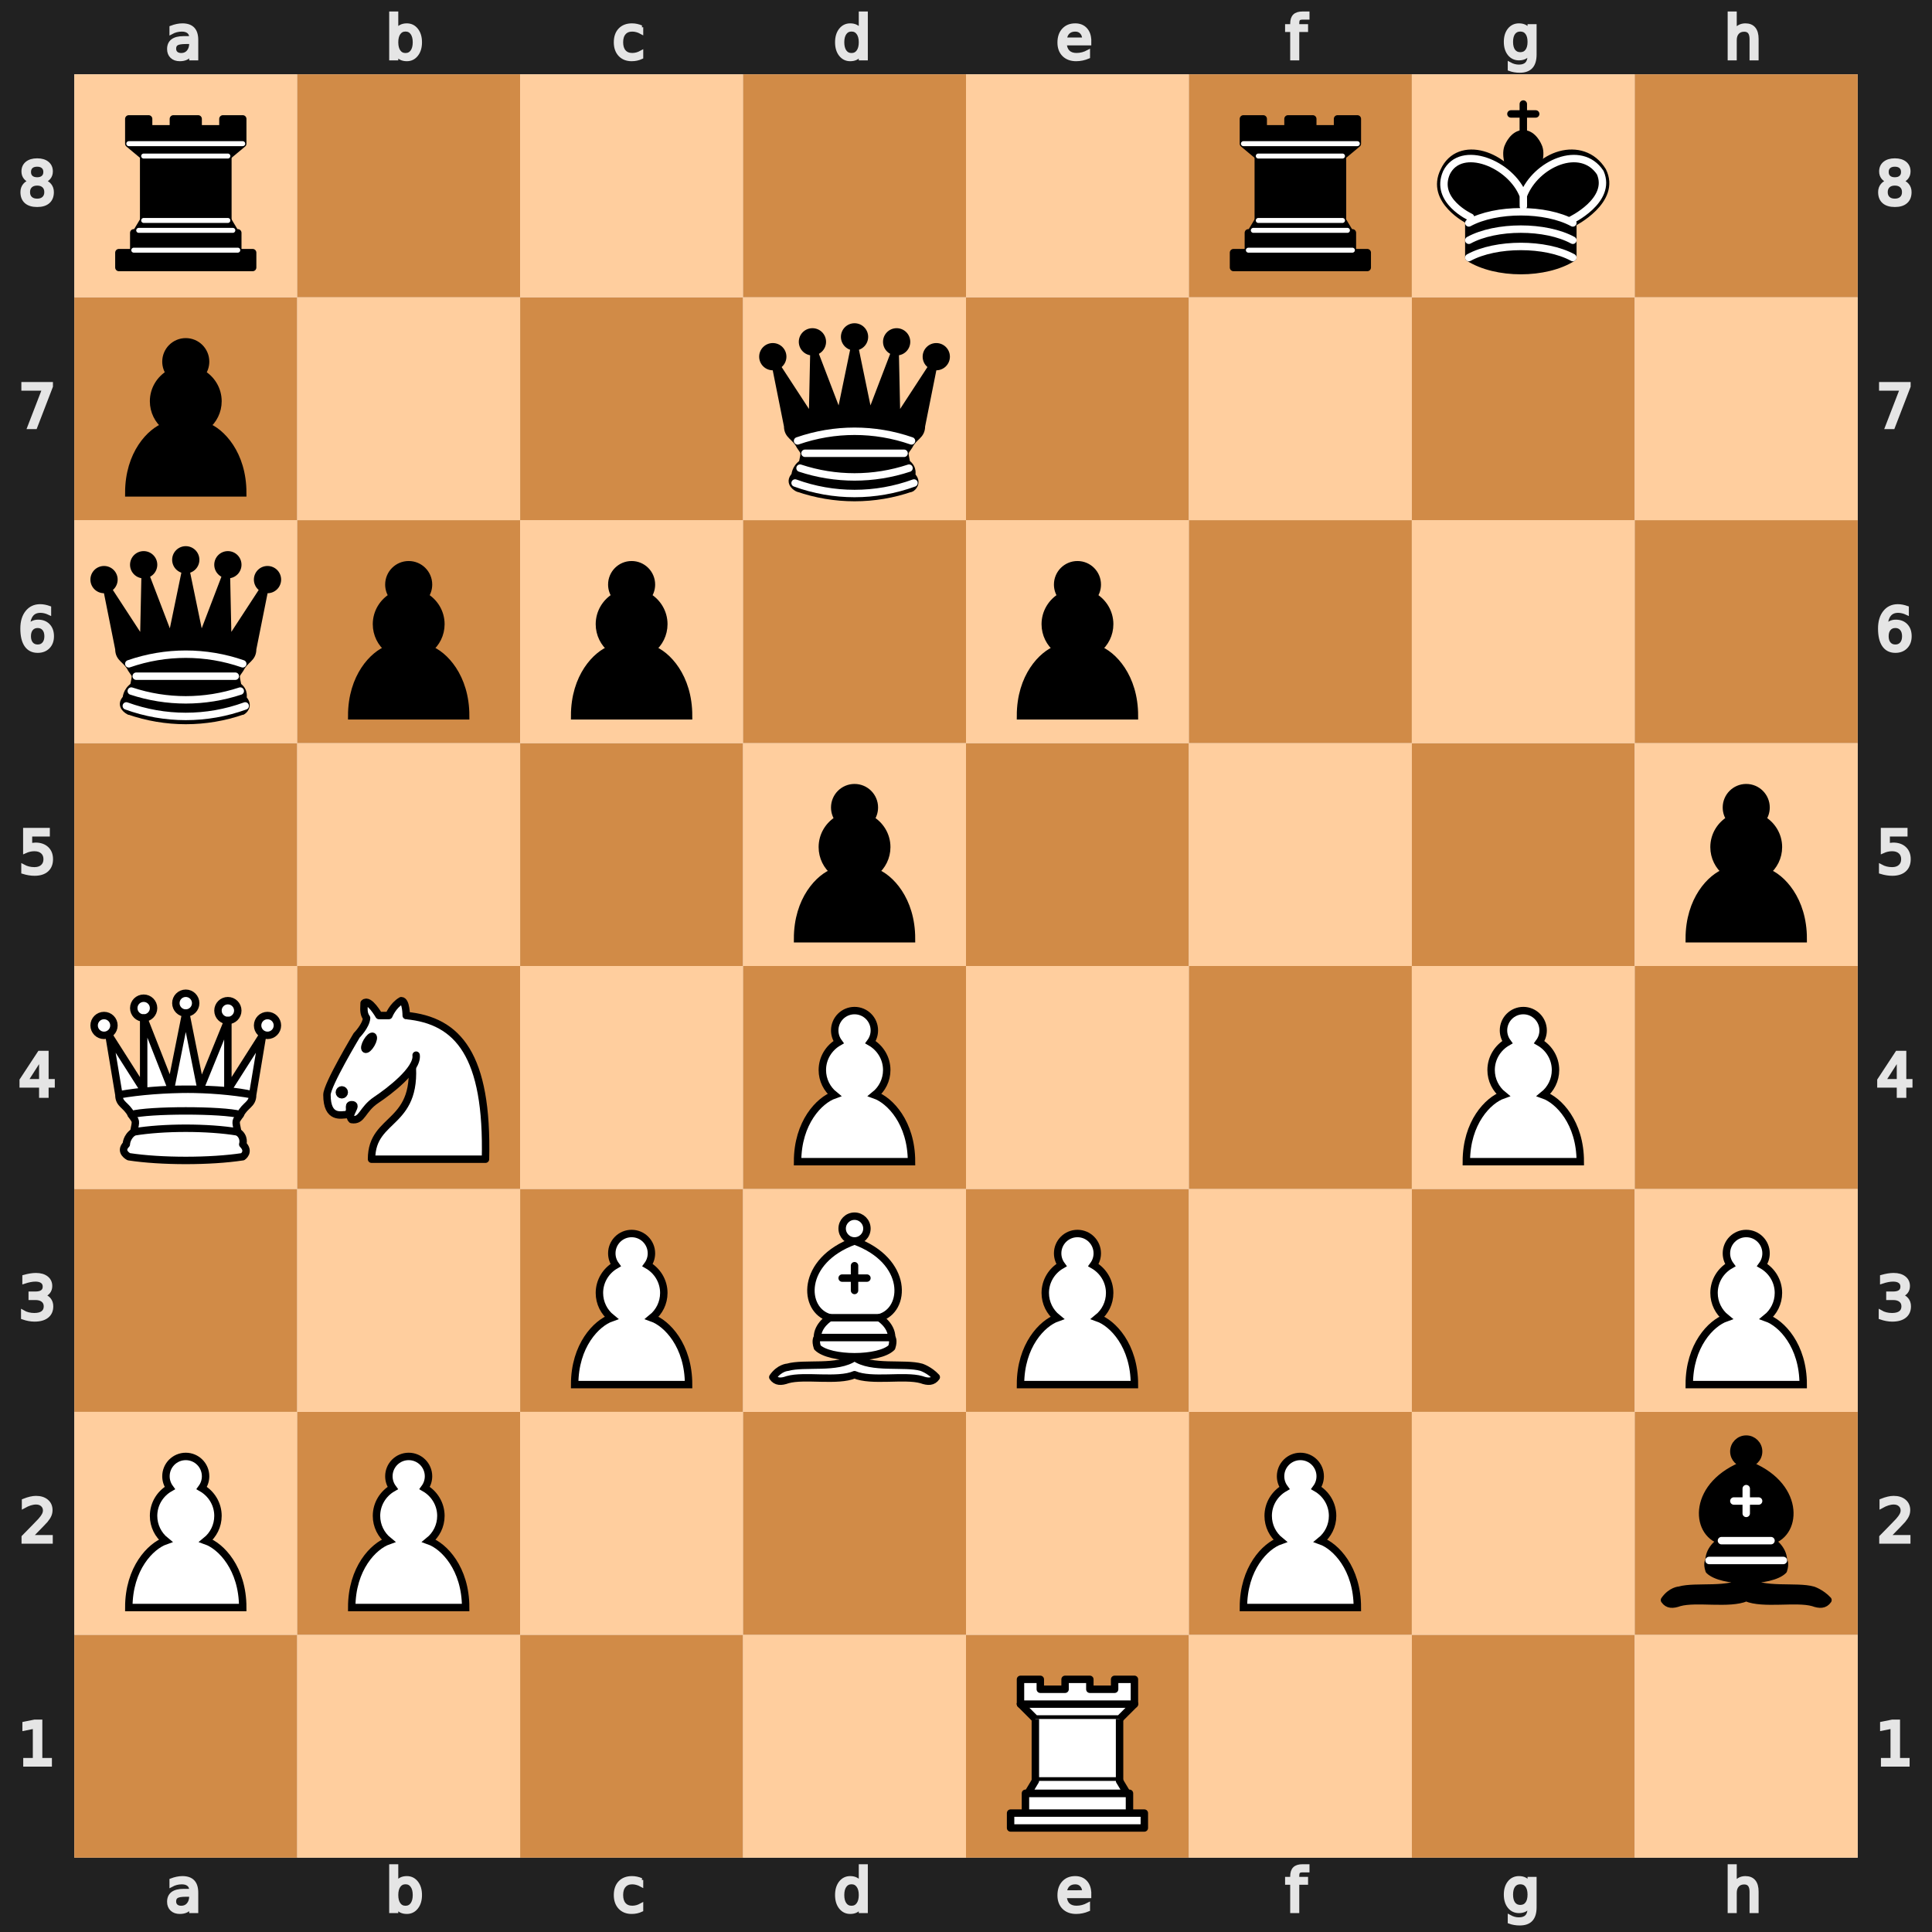
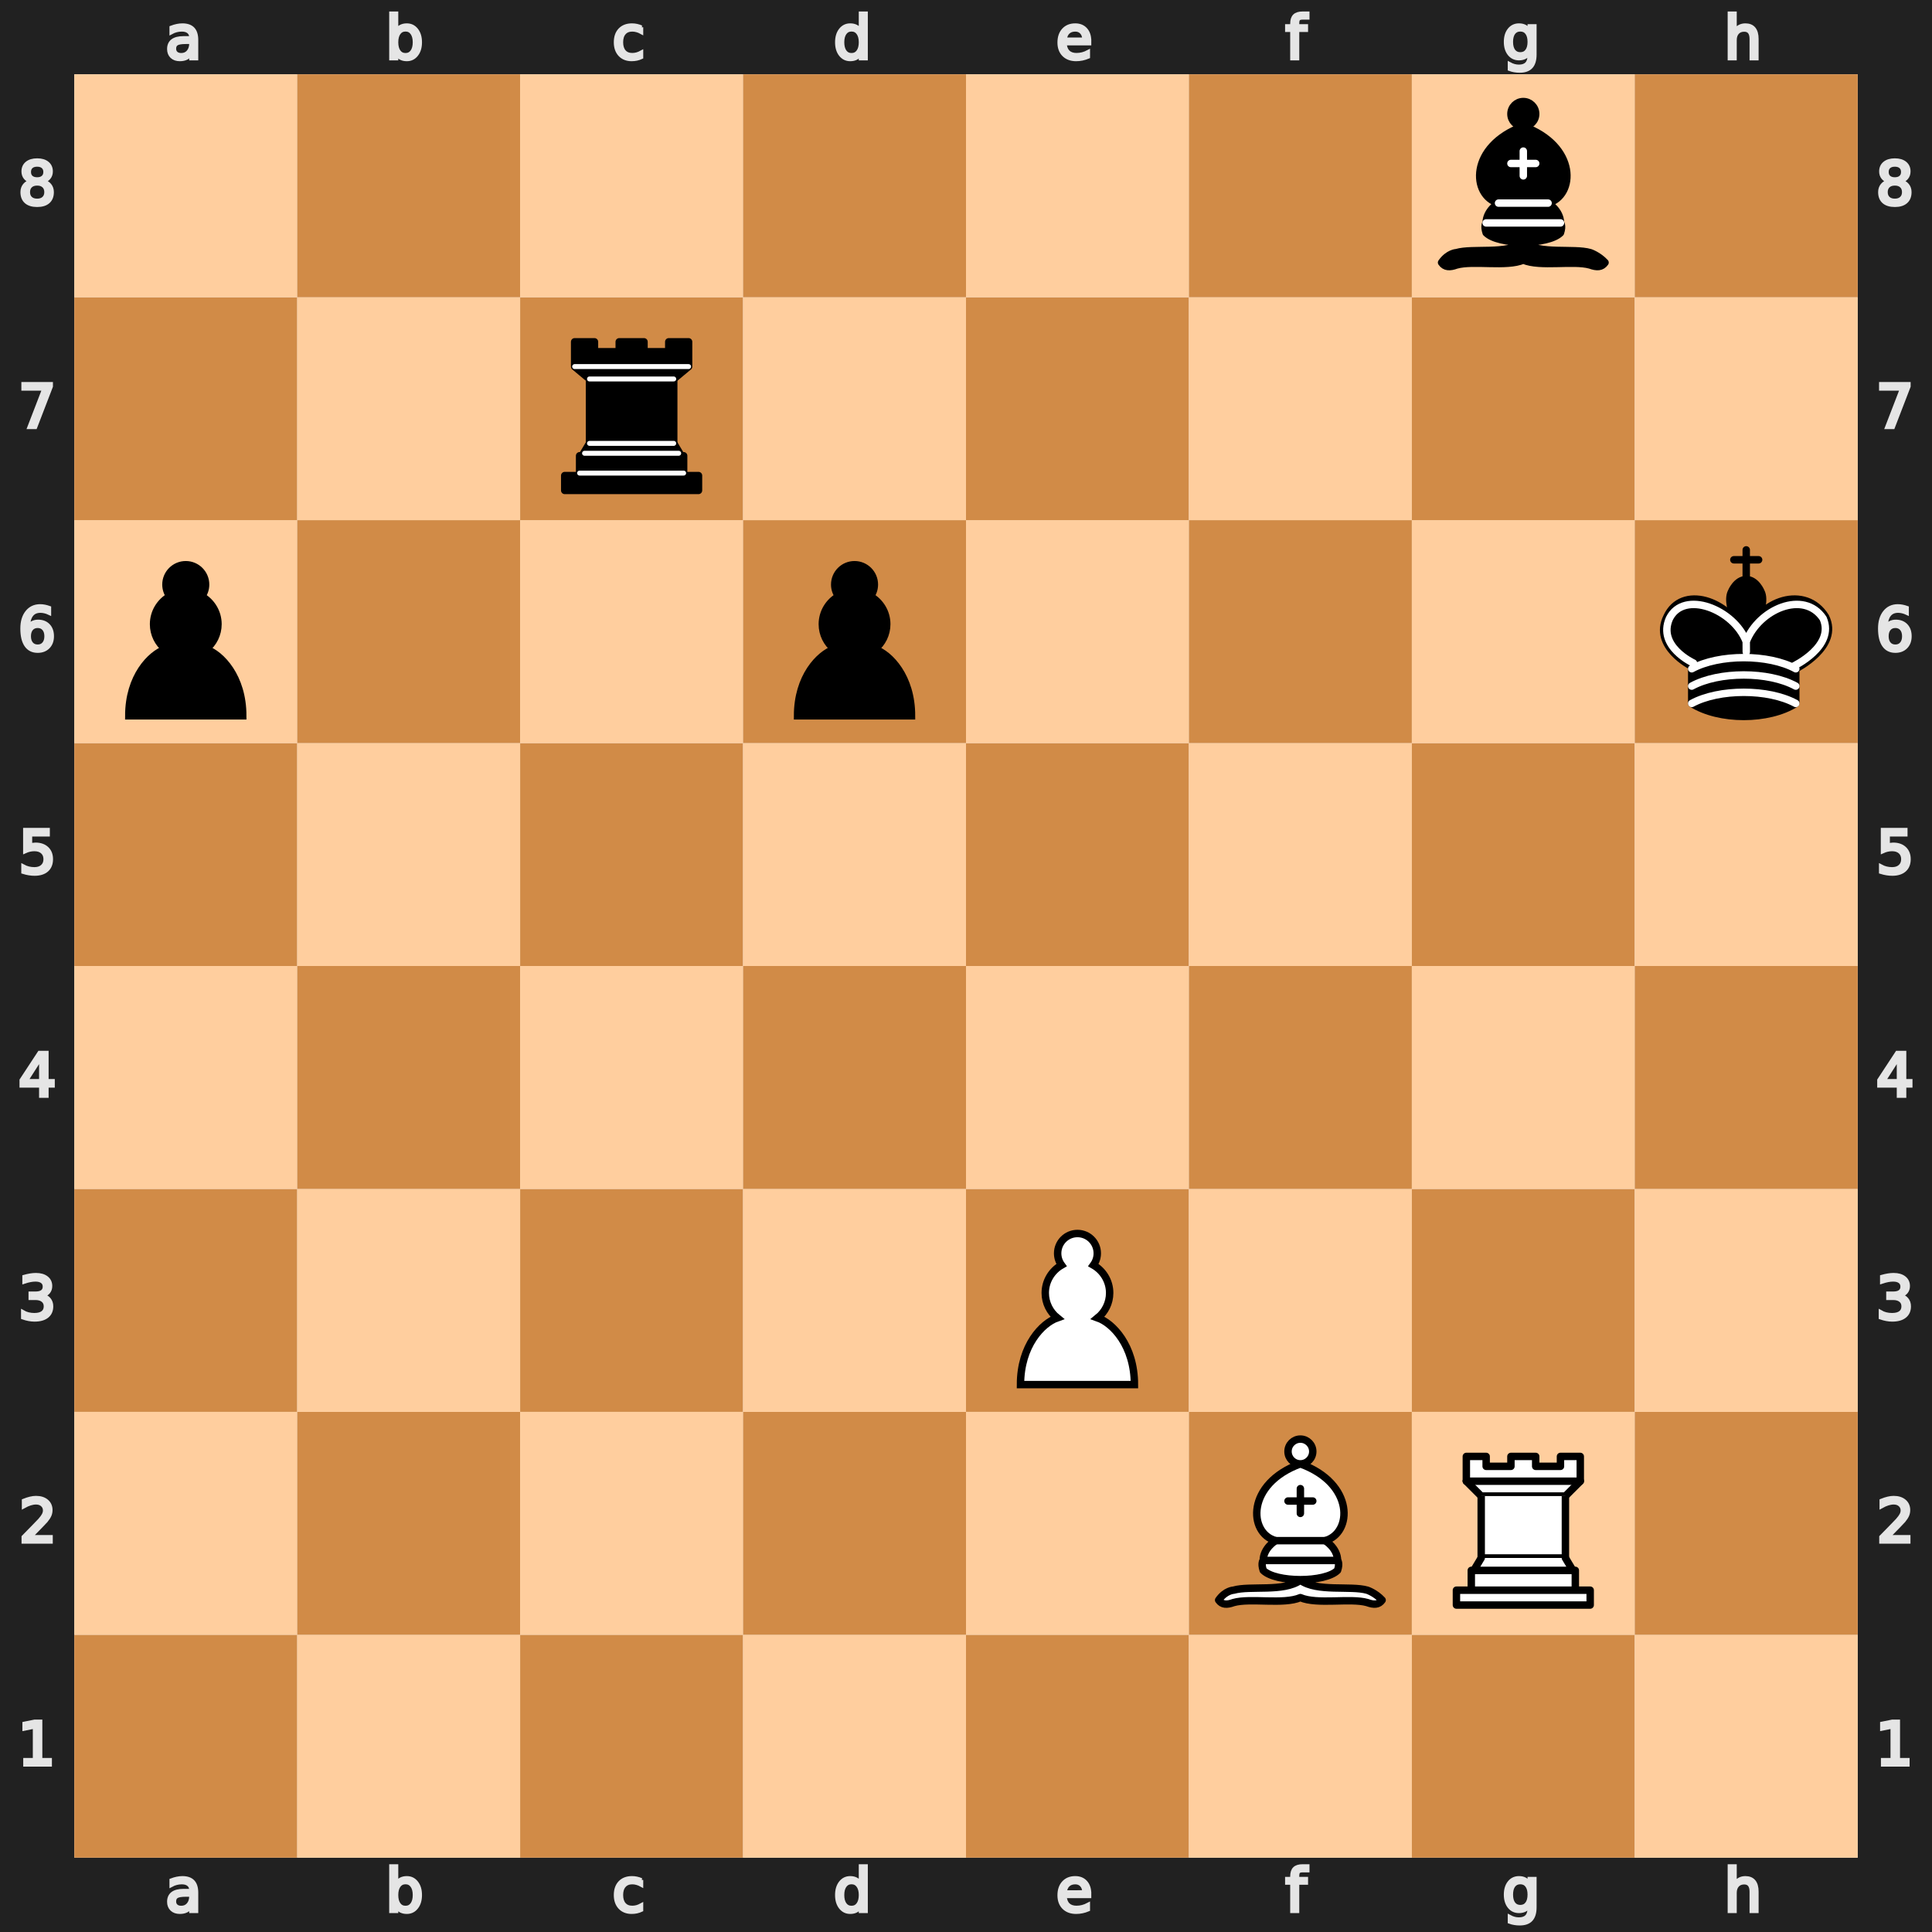
<svg xmlns="http://www.w3.org/2000/svg" xmlns:xlink="http://www.w3.org/1999/xlink" viewBox="0 0 390 390">
  <defs>
    <g id="white-pawn" class="white pawn">
      <path d="M22.5 9c-2.21 0-4 1.79-4 4 0 .89.29 1.71.78 2.38C17.33 16.5 16 18.59 16 21c0 2.03.94 3.84 2.41 5.03-3 1.06-7.41 5.55-7.41 13.47h23c0-7.92-4.41-12.41-7.41-13.47 1.47-1.19 2.41-3 2.41-5.03 0-2.41-1.33-4.5-3.28-5.62.49-.67.78-1.49.78-2.38 0-2.21-1.79-4-4-4z" fill="#fff" stroke="#000" stroke-width="1.5" stroke-linecap="round" />
-     </g>
-     <g id="white-knight" class="white knight" fill="none" fill-rule="evenodd" stroke="#000" stroke-width="1.5" stroke-linecap="round" stroke-linejoin="round">
-       <path d="M 22,10 C 32.5,11 38.5,18 38,39 L 15,39 C 15,30 25,32.5 23,18" style="fill:#ffffff; stroke:#000000;" />
-       <path d="M 24,18 C 24.38,20.91 18.45,25.37 16,27 C 13,29 13.18,31.34 11,31 C 9.958,30.06 12.41,27.96 11,28 C 10,28 11.19,29.23 10,30 C 9,30 5.997,31 6,26 C 6,24 12,14 12,14 C 12,14 13.89,12.1 14,10.5 C 13.27,9.506 13.5,8.5 13.5,7.5 C 14.5,6.5 16.5,10 16.5,10 L 18.5,10 C 18.5,10 19.28,8.008 21,7 C 22,7 22,10 22,10" style="fill:#ffffff; stroke:#000000;" />
-       <path d="M 9.5 25.5 A 0.5 0.5 0 1 1 8.5,25.5 A 0.5 0.5 0 1 1 9.5 25.5 z" style="fill:#000000; stroke:#000000;" />
-       <path d="M 15 15.5 A 0.5 1.5 0 1 1 14,15.5 A 0.5 1.5 0 1 1 15 15.5 z" transform="matrix(0.866,0.5,-0.5,0.866,9.693,-5.173)" style="fill:#000000; stroke:#000000;" />
    </g>
    <g id="white-bishop" class="white bishop" fill="none" fill-rule="evenodd" stroke="#000" stroke-width="1.5" stroke-linecap="round" stroke-linejoin="round">
      <g fill="#fff" stroke-linecap="butt">
        <path d="M9 36c3.39-.97 10.11.43 13.5-2 3.39 2.43 10.11 1.03 13.5 2 0 0 1.65.54 3 2-.68.97-1.65.99-3 .5-3.39-.97-10.11.46-13.5-1-3.39 1.46-10.11.03-13.5 1-1.354.49-2.323.47-3-.5 1.354-1.94 3-2 3-2zM15 32c2.5 2.5 12.5 2.5 15 0 .5-1.5 0-2 0-2 0-2.5-2.5-4-2.5-4 5.5-1.5 6-11.5-5-15.5-11 4-10.5 14-5 15.5 0 0-2.5 1.5-2.5 4 0 0-.5.5 0 2zM25 8a2.5 2.5 0 1 1-5 0 2.5 2.5 0 1 1 5 0z" />
      </g>
      <path d="M17.5 26h10M15 30h15m-7.5-14.5v5M20 18h5" stroke-linejoin="miter" />
    </g>
    <g id="white-rook" class="white rook" fill="#fff" fill-rule="evenodd" stroke="#000" stroke-width="1.5" stroke-linecap="round" stroke-linejoin="round">
      <path d="M9 39h27v-3H9v3zM12 36v-4h21v4H12zM11 14V9h4v2h5V9h5v2h5V9h4v5" stroke-linecap="butt" />
      <path d="M34 14l-3 3H14l-3-3" />
      <path d="M31 17v12.5H14V17" stroke-linecap="butt" stroke-linejoin="miter" />
      <path d="M31 29.5l1.5 2.5h-20l1.5-2.5" />
      <path d="M11 14h23" fill="none" stroke-linejoin="miter" />
    </g>
-     <g id="white-queen" class="white queen" fill="#fff" fill-rule="evenodd" stroke="#000" stroke-width="1.5" stroke-linecap="round" stroke-linejoin="round">
-       <path d="M8 12a2 2 0 1 1-4 0 2 2 0 1 1 4 0zM24.5 7.5a2 2 0 1 1-4 0 2 2 0 1 1 4 0zM41 12a2 2 0 1 1-4 0 2 2 0 1 1 4 0zM16 8.5a2 2 0 1 1-4 0 2 2 0 1 1 4 0zM33 9a2 2 0 1 1-4 0 2 2 0 1 1 4 0z" />
-       <path d="M9 26c8.5-1.5 21-1.5 27 0l2-12-7 11V11l-5.5 13.5-3-15-3 15-5.5-14V25L7 14l2 12zM9 26c0 2 1.5 2 2.5 4 1 1.5 1 1 .5 3.5-1.5 1-1.5 2.5-1.5 2.5-1.5 1.5.5 2.5.5 2.5 6.5 1 16.5 1 23 0 0 0 1.5-1 0-2.5 0 0 .5-1.5-1-2.5-.5-2.5-.5-2 .5-3.5 1-2 2.5-2 2.5-4-8.5-1.5-18.5-1.5-27 0z" stroke-linecap="butt" />
-       <path d="M11.5 30c3.5-1 18.5-1 22 0M12 33.5c6-1 15-1 21 0" fill="none" />
-     </g>
    <g id="black-pawn" class="black pawn">
      <path d="M22.5 9c-2.21 0-4 1.79-4 4 0 .89.29 1.71.78 2.38C17.33 16.5 16 18.59 16 21c0 2.03.94 3.84 2.41 5.03-3 1.06-7.41 5.55-7.41 13.47h23c0-7.92-4.41-12.41-7.41-13.47 1.47-1.19 2.41-3 2.41-5.03 0-2.41-1.33-4.5-3.28-5.62.49-.67.78-1.49.78-2.38 0-2.21-1.79-4-4-4z" fill="#000" stroke="#000" stroke-width="1.5" stroke-linecap="round" />
    </g>
    <g id="black-bishop" class="black bishop" fill="none" fill-rule="evenodd" stroke="#000" stroke-width="1.5" stroke-linecap="round" stroke-linejoin="round">
      <path d="M9 36c3.39-.97 10.11.43 13.5-2 3.39 2.43 10.11 1.03 13.5 2 0 0 1.65.54 3 2-.68.97-1.65.99-3 .5-3.39-.97-10.11.46-13.5-1-3.39 1.46-10.11.03-13.5 1-1.354.49-2.323.47-3-.5 1.354-1.94 3-2 3-2zm6-4c2.5 2.5 12.5 2.5 15 0 .5-1.5 0-2 0-2 0-2.5-2.5-4-2.5-4 5.5-1.5 6-11.5-5-15.5-11 4-10.5 14-5 15.5 0 0-2.5 1.5-2.5 4 0 0-.5.5 0 2zM25 8a2.5 2.5 0 1 1-5 0 2.5 2.5 0 1 1 5 0z" fill="#000" stroke-linecap="butt" />
      <path d="M17.5 26h10M15 30h15m-7.5-14.5v5M20 18h5" stroke="#fff" stroke-linejoin="miter" />
    </g>
    <g id="black-rook" class="black rook" fill="#000" fill-rule="evenodd" stroke="#000" stroke-width="1.5" stroke-linecap="round" stroke-linejoin="round">
      <path d="M9 39h27v-3H9v3zM12.5 32l1.5-2.5h17l1.5 2.5h-20zM12 36v-4h21v4H12z" stroke-linecap="butt" />
      <path d="M14 29.5v-13h17v13H14z" stroke-linecap="butt" stroke-linejoin="miter" />
      <path d="M14 16.5L11 14h23l-3 2.5H14zM11 14V9h4v2h5V9h5v2h5V9h4v5H11z" stroke-linecap="butt" />
      <path d="M12 35.5h21M13 31.5h19M14 29.5h17M14 16.5h17M11 14h23" fill="none" stroke="#fff" stroke-width="1" stroke-linejoin="miter" />
-     </g>
-     <g id="black-queen" class="black queen" fill="#000" fill-rule="evenodd" stroke="#000" stroke-width="1.5" stroke-linecap="round" stroke-linejoin="round">
-       <g fill="#000" stroke="none">
-         <circle cx="6" cy="12" r="2.75" />
-         <circle cx="14" cy="9" r="2.75" />
-         <circle cx="22.5" cy="8" r="2.75" />
-         <circle cx="31" cy="9" r="2.75" />
-         <circle cx="39" cy="12" r="2.75" />
-       </g>
-       <path d="M9 26c8.5-1.5 21-1.5 27 0l2.5-12.5L31 25l-.3-14.1-5.2 13.6-3-14.5-3 14.5-5.2-13.6L14 25 6.5 13.5 9 26zM9 26c0 2 1.5 2 2.5 4 1 1.5 1 1 .5 3.5-1.5 1-1.5 2.5-1.5 2.5-1.5 1.5.5 2.5.5 2.5 6.5 1 16.5 1 23 0 0 0 1.5-1 0-2.5 0 0 .5-1.5-1-2.5-.5-2.5-.5-2 .5-3.5 1-2 2.5-2 2.5-4-8.5-1.5-18.5-1.5-27 0z" stroke-linecap="butt" />
-       <path d="M11 38.5a35 35 1 0 0 23 0" fill="none" stroke-linecap="butt" />
-       <path d="M11 29a35 35 1 0 1 23 0M12.5 31.5h20M11.5 34.5a35 35 1 0 0 22 0M10.5 37.5a35 35 1 0 0 24 0" fill="none" stroke="#fff" />
    </g>
    <g id="black-king" class="black king" fill="none" fill-rule="evenodd" stroke="#000" stroke-width="1.5" stroke-linecap="round" stroke-linejoin="round">
      <path d="M22.5 11.63V6" stroke-linejoin="miter" />
      <path d="M22.5 25s4.5-7.5 3-10.5c0 0-1-2.5-3-2.5s-3 2.5-3 2.5c-1.5 3 3 10.5 3 10.5" fill="#000" stroke-linecap="butt" stroke-linejoin="miter" />
      <path d="M11.5 37c5.5 3.5 15.5 3.5 21 0v-7s9-4.5 6-10.5c-4-6.5-13.5-3.5-16 4V27v-3.5c-3.5-7.5-13-10.5-16-4-3 6 5 10 5 10V37z" fill="#000" />
      <path d="M20 8h5" stroke-linejoin="miter" />
      <path d="M32 29.5s8.5-4 6.03-9.65C34.15 14 25 18 22.5 24.5l.01 2.1-.01-2.1C20 18 9.906 14 6.997 19.85c-2.497 5.65 4.853 9 4.853 9M11.5 30c5.5-3 15.5-3 21 0m-21 3.5c5.5-3 15.5-3 21 0m-21 3.5c5.5-3 15.5-3 21 0" stroke="#fff" />
    </g>
  </defs>
  <rect x="7.5" y="7.5" width="375" height="375" fill="none" stroke="#212121" stroke-width="15" />
  <g transform="translate(20, 1) scale(0.75, 0.75)" fill="#e5e5e5" stroke="#e5e5e5">
    <path d="M23.328 10.016q-1.742 0-2.414.398-.672.398-.672 1.36 0 .765.5 1.218.508.445 1.375.445 1.196 0 1.914-.843.727-.852.727-2.258v-.32zm2.867-.594v4.992h-1.437v-1.328q-.492.797-1.227 1.18-.734.375-1.797.375-1.343 0-2.14-.75-.79-.758-.79-2.024 0-1.476.985-2.226.992-.75 2.953-.75h2.016V8.75q0-.992-.656-1.531-.649-.547-1.829-.547-.75 0-1.46.18-.711.18-1.368.539V6.062q.79-.304 1.532-.453.742-.156 1.445-.156 1.898 0 2.836.984.937.985.937 2.985z" />
  </g>
  <g transform="translate(20, 375) scale(0.75, 0.75)" fill="#e5e5e5" stroke="#e5e5e5">
    <path d="M23.328 10.016q-1.742 0-2.414.398-.672.398-.672 1.36 0 .765.5 1.218.508.445 1.375.445 1.196 0 1.914-.843.727-.852.727-2.258v-.32zm2.867-.594v4.992h-1.437v-1.328q-.492.797-1.227 1.18-.734.375-1.797.375-1.343 0-2.14-.75-.79-.758-.79-2.024 0-1.476.985-2.226.992-.75 2.953-.75h2.016V8.75q0-.992-.656-1.531-.649-.547-1.829-.547-.75 0-1.46.18-.711.18-1.368.539V6.062q.79-.304 1.532-.453.742-.156 1.445-.156 1.898 0 2.836.984.937.985.937 2.985z" />
  </g>
  <g transform="translate(65, 1) scale(0.75, 0.75)" fill="#e5e5e5" stroke="#e5e5e5">
    <path d="M24.922 10.047q0-1.586-.656-2.485-.649-.906-1.79-.906-1.14 0-1.796.906-.649.899-.649 2.485 0 1.586.649 2.492.656.898 1.797.898 1.14 0 1.789-.898.656-.906.656-2.492zm-4.89-3.055q.452-.781 1.14-1.156.695-.383 1.656-.383 1.594 0 2.586 1.266 1 1.265 1 3.328 0 2.062-1 3.328-.992 1.266-2.586 1.266-.96 0-1.656-.375-.688-.383-1.14-1.164v1.312h-1.446V2.258h1.445z" />
  </g>
  <g transform="translate(65, 375) scale(0.75, 0.75)" fill="#e5e5e5" stroke="#e5e5e5">
    <path d="M24.922 10.047q0-1.586-.656-2.485-.649-.906-1.79-.906-1.14 0-1.796.906-.649.899-.649 2.485 0 1.586.649 2.492.656.898 1.797.898 1.14 0 1.789-.898.656-.906.656-2.492zm-4.89-3.055q.452-.781 1.14-1.156.695-.383 1.656-.383 1.594 0 2.586 1.266 1 1.265 1 3.328 0 2.062-1 3.328-.992 1.266-2.586 1.266-.96 0-1.656-.375-.688-.383-1.14-1.164v1.312h-1.446V2.258h1.445z" />
  </g>
  <g transform="translate(110, 1) scale(0.75, 0.75)" fill="#e5e5e5" stroke="#e5e5e5">
    <path d="M25.96 6v1.344q-.608-.336-1.226-.5-.609-.172-1.234-.172-1.398 0-2.172.89-.773.883-.773 2.485 0 1.601.773 2.492.774.883 2.172.883.625 0 1.234-.164.618-.172 1.227-.508v1.328q-.602.281-1.25.422-.64.14-1.367.14-1.977 0-3.14-1.242-1.165-1.242-1.165-3.351 0-2.14 1.172-3.367 1.18-1.227 3.227-1.227.664 0 1.296.14.633.134 1.227.407z" />
  </g>
  <g transform="translate(110, 375) scale(0.75, 0.75)" fill="#e5e5e5" stroke="#e5e5e5">
    <path d="M25.96 6v1.344q-.608-.336-1.226-.5-.609-.172-1.234-.172-1.398 0-2.172.89-.773.883-.773 2.485 0 1.601.773 2.492.774.883 2.172.883.625 0 1.234-.164.618-.172 1.227-.508v1.328q-.602.281-1.25.422-.64.14-1.367.14-1.977 0-3.14-1.242-1.165-1.242-1.165-3.351 0-2.14 1.172-3.367 1.18-1.227 3.227-1.227.664 0 1.296.14.633.134 1.227.407z" />
  </g>
  <g transform="translate(155, 1) scale(0.75, 0.75)" fill="#e5e5e5" stroke="#e5e5e5">
    <path d="M24.973 6.992V2.258h1.437v12.156h-1.437v-1.312q-.453.78-1.149 1.164-.687.375-1.656.375-1.586 0-2.586-1.266-.992-1.266-.992-3.328 0-2.063.992-3.328 1-1.266 2.586-1.266.969 0 1.656.383.696.375 1.149 1.156zm-4.899 3.055q0 1.586.649 2.492.656.898 1.797.898 1.14 0 1.796-.898.657-.906.657-2.492 0-1.586-.657-2.485-.656-.906-1.796-.906-1.141 0-1.797.906-.649.899-.649 2.485z" />
  </g>
  <g transform="translate(155, 375) scale(0.75, 0.75)" fill="#e5e5e5" stroke="#e5e5e5">
    <path d="M24.973 6.992V2.258h1.437v12.156h-1.437v-1.312q-.453.78-1.149 1.164-.687.375-1.656.375-1.586 0-2.586-1.266-.992-1.266-.992-3.328 0-2.063.992-3.328 1-1.266 2.586-1.266.969 0 1.656.383.696.375 1.149 1.156zm-4.899 3.055q0 1.586.649 2.492.656.898 1.797.898 1.14 0 1.796-.898.657-.906.657-2.492 0-1.586-.657-2.485-.656-.906-1.796-.906-1.141 0-1.797.906-.649.899-.649 2.485z" />
  </g>
  <g transform="translate(200, 1) scale(0.75, 0.75)" fill="#e5e5e5" stroke="#e5e5e5">
    <path d="M26.555 9.68v.703h-6.61q.094 1.484.89 2.265.806.774 2.235.774.828 0 1.602-.203.781-.203 1.547-.61v1.36q-.774.328-1.586.5-.813.172-1.649.172-2.093 0-3.32-1.22-1.219-1.218-1.219-3.296 0-2.148 1.157-3.406 1.164-1.266 3.132-1.266 1.766 0 2.79 1.14 1.03 1.134 1.03 3.087zm-1.438-.422q-.015-1.18-.664-1.883-.64-.703-1.703-.703-1.203 0-1.93.68-.718.68-.828 1.914z" />
  </g>
  <g transform="translate(200, 375) scale(0.75, 0.75)" fill="#e5e5e5" stroke="#e5e5e5">
    <path d="M26.555 9.68v.703h-6.61q.094 1.484.89 2.265.806.774 2.235.774.828 0 1.602-.203.781-.203 1.547-.61v1.36q-.774.328-1.586.5-.813.172-1.649.172-2.093 0-3.32-1.22-1.219-1.218-1.219-3.296 0-2.148 1.157-3.406 1.164-1.266 3.132-1.266 1.766 0 2.79 1.14 1.03 1.134 1.03 3.087zm-1.438-.422q-.015-1.18-.664-1.883-.64-.703-1.703-.703-1.203 0-1.93.68-.718.68-.828 1.914z" />
  </g>
  <g transform="translate(245, 1) scale(0.75, 0.75)" fill="#e5e5e5" stroke="#e5e5e5">
    <path d="M25.285 2.258v1.195H23.91q-.773 0-1.078.313-.297.312-.297 1.125v.773h2.367v1.117h-2.367v7.633H21.09V6.781h-1.375V5.664h1.375v-.61q0-1.46.68-2.124.68-.672 2.156-.672z" />
  </g>
  <g transform="translate(245, 375) scale(0.75, 0.75)" fill="#e5e5e5" stroke="#e5e5e5">
    <path d="M25.285 2.258v1.195H23.91q-.773 0-1.078.313-.297.312-.297 1.125v.773h2.367v1.117h-2.367v7.633H21.09V6.781h-1.375V5.664h1.375v-.61q0-1.46.68-2.124.68-.672 2.156-.672z" />
  </g>
  <g transform="translate(290, 1) scale(0.75, 0.75)" fill="#e5e5e5" stroke="#e5e5e5">
    <path d="M24.973 9.937q0-1.562-.649-2.421-.64-.86-1.804-.86-1.157 0-1.805.86-.64.859-.64 2.421 0 1.555.64 2.415.648.859 1.805.859 1.164 0 1.804-.86.649-.859.649-2.414zm1.437 3.391q0 2.234-.992 3.32-.992 1.094-3.04 1.094-.757 0-1.429-.117-.672-.11-1.304-.344v-1.398q.632.344 1.25.508.617.164 1.257.164 1.414 0 2.118-.743.703-.734.703-2.226v-.711q-.446.773-1.141 1.156-.695.383-1.664.383-1.61 0-2.594-1.227-.984-1.226-.984-3.25 0-2.03.984-3.257.985-1.227 2.594-1.227.969 0 1.664.383t1.14 1.156V5.664h1.438z" />
  </g>
  <g transform="translate(290, 375) scale(0.75, 0.75)" fill="#e5e5e5" stroke="#e5e5e5">
    <path d="M24.973 9.937q0-1.562-.649-2.421-.64-.86-1.804-.86-1.157 0-1.805.86-.64.859-.64 2.421 0 1.555.64 2.415.648.859 1.805.859 1.164 0 1.804-.86.649-.859.649-2.414zm1.437 3.391q0 2.234-.992 3.32-.992 1.094-3.04 1.094-.757 0-1.429-.117-.672-.11-1.304-.344v-1.398q.632.344 1.25.508.617.164 1.257.164 1.414 0 2.118-.743.703-.734.703-2.226v-.711q-.446.773-1.141 1.156-.695.383-1.664.383-1.61 0-2.594-1.227-.984-1.226-.984-3.25 0-2.03.984-3.257.985-1.227 2.594-1.227.969 0 1.664.383t1.14 1.156V5.664h1.438z" />
  </g>
  <g transform="translate(335, 1) scale(0.75, 0.75)" fill="#e5e5e5" stroke="#e5e5e5">
    <path d="M26.164 9.133v5.281h-1.437V9.18q0-1.243-.485-1.86-.484-.617-1.453-.617-1.164 0-1.836.742-.672.742-.672 2.024v4.945h-1.445V2.258h1.445v4.765q.516-.789 1.211-1.18.703-.39 1.617-.39 1.508 0 2.282.938.773.93.773 2.742z" />
  </g>
  <g transform="translate(335, 375) scale(0.75, 0.75)" fill="#e5e5e5" stroke="#e5e5e5">
    <path d="M26.164 9.133v5.281h-1.437V9.18q0-1.243-.485-1.86-.484-.617-1.453-.617-1.164 0-1.836.742-.672.742-.672 2.024v4.945h-1.445V2.258h1.445v4.765q.516-.789 1.211-1.18.703-.39 1.617-.39 1.508 0 2.282.938.773.93.773 2.742z" />
  </g>
  <g transform="translate(0, 335) scale(0.75, 0.75)" fill="#e5e5e5" stroke="#e5e5e5">
    <path d="M6.754 26.996h2.578v-8.898l-2.805.562v-1.437l2.79-.563h1.578v10.336h2.578v1.328h-6.72z" />
  </g>
  <g transform="translate(375, 335) scale(0.75, 0.75)" fill="#e5e5e5" stroke="#e5e5e5">
    <path d="M6.754 26.996h2.578v-8.898l-2.805.562v-1.437l2.79-.563h1.578v10.336h2.578v1.328h-6.72z" />
  </g>
  <g transform="translate(0, 290) scale(0.75, 0.75)" fill="#e5e5e5" stroke="#e5e5e5">
    <path d="M8.195 26.996h5.508v1.328H6.297v-1.328q.898-.93 2.445-2.492 1.555-1.57 1.953-2.024.758-.851 1.055-1.437.305-.594.305-1.164 0-.93-.657-1.516-.648-.586-1.695-.586-.742 0-1.57.258-.82.258-1.758.781v-1.593q.953-.383 1.781-.578.828-.196 1.516-.196 1.812 0 2.89.906 1.079.907 1.079 2.422 0 .72-.274 1.368-.265.64-.976 1.515-.196.227-1.243 1.313-1.046 1.078-2.953 3.023z" />
  </g>
  <g transform="translate(375, 290) scale(0.75, 0.75)" fill="#e5e5e5" stroke="#e5e5e5">
    <path d="M8.195 26.996h5.508v1.328H6.297v-1.328q.898-.93 2.445-2.492 1.555-1.57 1.953-2.024.758-.851 1.055-1.437.305-.594.305-1.164 0-.93-.657-1.516-.648-.586-1.695-.586-.742 0-1.57.258-.82.258-1.758.781v-1.593q.953-.383 1.781-.578.828-.196 1.516-.196 1.812 0 2.89.906 1.079.907 1.079 2.422 0 .72-.274 1.368-.265.64-.976 1.515-.196.227-1.243 1.313-1.046 1.078-2.953 3.023z" />
  </g>
  <g transform="translate(0, 245) scale(0.75, 0.75)" fill="#e5e5e5" stroke="#e5e5e5">
    <path d="M11.434 22.035q1.132.242 1.765 1.008.64.766.64 1.89 0 1.727-1.187 2.672-1.187.946-3.375.946-.734 0-1.515-.149-.774-.14-1.602-.43V26.45q.656.383 1.438.578.78.196 1.632.196 1.485 0 2.258-.586.782-.586.782-1.703 0-1.032-.727-1.61-.719-.586-2.008-.586h-1.36v-1.297h1.423q1.164 0 1.78-.46.618-.47.618-1.344 0-.899-.64-1.375-.633-.485-1.82-.485-.65 0-1.391.141-.743.14-1.633.437V16.95q.898-.25 1.68-.375.788-.125 1.484-.125 1.797 0 2.844.82 1.046.813 1.046 2.204 0 .968-.554 1.64-.555.664-1.578.922z" />
  </g>
  <g transform="translate(375, 245) scale(0.75, 0.75)" fill="#e5e5e5" stroke="#e5e5e5">
    <path d="M11.434 22.035q1.132.242 1.765 1.008.64.766.64 1.89 0 1.727-1.187 2.672-1.187.946-3.375.946-.734 0-1.515-.149-.774-.14-1.602-.43V26.45q.656.383 1.438.578.78.196 1.632.196 1.485 0 2.258-.586.782-.586.782-1.703 0-1.032-.727-1.61-.719-.586-2.008-.586h-1.36v-1.297h1.423q1.164 0 1.78-.46.618-.47.618-1.344 0-.899-.64-1.375-.633-.485-1.82-.485-.65 0-1.391.141-.743.14-1.633.437V16.95q.898-.25 1.68-.375.788-.125 1.484-.125 1.797 0 2.844.82 1.046.813 1.046 2.204 0 .968-.554 1.64-.555.664-1.578.922z" />
  </g>
  <g transform="translate(0, 200) scale(0.75, 0.75)" fill="#e5e5e5" stroke="#e5e5e5">
    <path d="M11.016 18.035L7.03 24.262h3.985zm-.414-1.375h1.984v7.602h1.664v1.312h-1.664v2.75h-1.57v-2.75H5.75v-1.523z" />
  </g>
  <g transform="translate(375, 200) scale(0.75, 0.75)" fill="#e5e5e5" stroke="#e5e5e5">
    <path d="M11.016 18.035L7.03 24.262h3.985zm-.414-1.375h1.984v7.602h1.664v1.312h-1.664v2.75h-1.57v-2.75H5.75v-1.523z" />
  </g>
  <g transform="translate(0, 155) scale(0.75, 0.75)" fill="#e5e5e5" stroke="#e5e5e5">
    <path d="M6.719 16.66h6.195v1.328h-4.75v2.86q.344-.118.688-.172.343-.063.687-.063 1.953 0 3.094 1.07 1.14 1.07 1.14 2.899 0 1.883-1.171 2.93-1.172 1.039-3.305 1.039-.735 0-1.5-.125-.758-.125-1.57-.375v-1.586q.703.383 1.453.57.75.188 1.586.188 1.351 0 2.14-.711.79-.711.79-1.93 0-1.219-.79-1.93-.789-.71-2.14-.71-.633 0-1.266.14-.625.14-1.281.438z" />
  </g>
  <g transform="translate(375, 155) scale(0.75, 0.75)" fill="#e5e5e5" stroke="#e5e5e5">
    <path d="M6.719 16.66h6.195v1.328h-4.75v2.86q.344-.118.688-.172.343-.063.687-.063 1.953 0 3.094 1.07 1.14 1.07 1.14 2.899 0 1.883-1.171 2.93-1.172 1.039-3.305 1.039-.735 0-1.5-.125-.758-.125-1.57-.375v-1.586q.703.383 1.453.57.75.188 1.586.188 1.351 0 2.14-.711.79-.711.79-1.93 0-1.219-.79-1.93-.789-.71-2.14-.71-.633 0-1.266.14-.625.14-1.281.438z" />
  </g>
  <g transform="translate(0, 110) scale(0.75, 0.75)" fill="#e5e5e5" stroke="#e5e5e5">
    <path d="M10.137 21.863q-1.063 0-1.688.727-.617.726-.617 1.992 0 1.258.617 1.992.625.727 1.688.727 1.062 0 1.68-.727.624-.734.624-1.992 0-1.266-.625-1.992-.617-.727-1.68-.727zm3.133-4.945v1.437q-.594-.28-1.204-.43-.601-.148-1.195-.148-1.562 0-2.39 1.055-.82 1.055-.938 3.188.46-.68 1.156-1.04.696-.367 1.531-.367 1.758 0 2.774 1.07 1.023 1.063 1.023 2.899 0 1.797-1.062 2.883-1.063 1.086-2.828 1.086-2.024 0-3.094-1.547-1.07-1.555-1.07-4.5 0-2.766 1.312-4.406 1.313-1.649 3.524-1.649.593 0 1.195.117.61.118 1.266.352z" />
  </g>
  <g transform="translate(375, 110) scale(0.75, 0.75)" fill="#e5e5e5" stroke="#e5e5e5">
    <path d="M10.137 21.863q-1.063 0-1.688.727-.617.726-.617 1.992 0 1.258.617 1.992.625.727 1.688.727 1.062 0 1.68-.727.624-.734.624-1.992 0-1.266-.625-1.992-.617-.727-1.68-.727zm3.133-4.945v1.437q-.594-.28-1.204-.43-.601-.148-1.195-.148-1.562 0-2.39 1.055-.82 1.055-.938 3.188.46-.68 1.156-1.04.696-.367 1.531-.367 1.758 0 2.774 1.07 1.023 1.063 1.023 2.899 0 1.797-1.062 2.883-1.063 1.086-2.828 1.086-2.024 0-3.094-1.547-1.07-1.555-1.07-4.5 0-2.766 1.312-4.406 1.313-1.649 3.524-1.649.593 0 1.195.117.61.118 1.266.352z" />
  </g>
  <g transform="translate(0, 65) scale(0.75, 0.75)" fill="#e5e5e5" stroke="#e5e5e5">
    <path d="M6.25 16.66h7.5v.672L9.516 28.324H7.867l3.985-10.336H6.25z" />
  </g>
  <g transform="translate(375, 65) scale(0.75, 0.75)" fill="#e5e5e5" stroke="#e5e5e5">
    <path d="M6.25 16.66h7.5v.672L9.516 28.324H7.867l3.985-10.336H6.25z" />
  </g>
  <g transform="translate(0, 20) scale(0.75, 0.75)" fill="#e5e5e5" stroke="#e5e5e5">
    <path d="M10 22.785q-1.125 0-1.773.602-.641.601-.641 1.656t.64 1.656q.649.602 1.774.602t1.773-.602q.649-.61.649-1.656 0-1.055-.649-1.656-.64-.602-1.773-.602zm-1.578-.672q-1.016-.25-1.586-.945-.563-.695-.563-1.695 0-1.399.993-2.211 1-.813 2.734-.813 1.742 0 2.734.813.993.812.993 2.21 0 1-.57 1.696-.563.695-1.571.945 1.14.266 1.773 1.04.641.773.641 1.89 0 1.695-1.04 2.602-1.03.906-2.96.906t-2.969-.906Q6 26.738 6 25.043q0-1.117.64-1.89.641-.774 1.782-1.04zm-.578-2.492q0 .906.562 1.414.57.508 1.594.508 1.016 0 1.586-.508.578-.508.578-1.414 0-.906-.578-1.414-.57-.508-1.586-.508-1.023 0-1.594.508-.562.508-.562 1.414z" />
  </g>
  <g transform="translate(375, 20) scale(0.75, 0.75)" fill="#e5e5e5" stroke="#e5e5e5">
    <path d="M10 22.785q-1.125 0-1.773.602-.641.601-.641 1.656t.64 1.656q.649.602 1.774.602t1.773-.602q.649-.61.649-1.656 0-1.055-.649-1.656-.64-.602-1.773-.602zm-1.578-.672q-1.016-.25-1.586-.945-.563-.695-.563-1.695 0-1.399.993-2.211 1-.813 2.734-.813 1.742 0 2.734.813.993.812.993 2.21 0 1-.57 1.696-.563.695-1.571.945 1.14.266 1.773 1.04.641.773.641 1.89 0 1.695-1.04 2.602-1.03.906-2.96.906t-2.969-.906Q6 26.738 6 25.043q0-1.117.64-1.89.641-.774 1.782-1.04zm-.578-2.492q0 .906.562 1.414.57.508 1.594.508 1.016 0 1.586-.508.578-.508.578-1.414 0-.906-.578-1.414-.57-.508-1.586-.508-1.023 0-1.594.508-.562.508-.562 1.414z" />
  </g>
  <rect x="15" y="330" width="45" height="45" class="square dark a1" stroke="none" fill="#d18b47" />
  <rect x="60" y="330" width="45" height="45" class="square light b1" stroke="none" fill="#ffce9e" />
  <rect x="105" y="330" width="45" height="45" class="square dark c1" stroke="none" fill="#d18b47" />
  <rect x="150" y="330" width="45" height="45" class="square light d1" stroke="none" fill="#ffce9e" />
  <rect x="195" y="330" width="45" height="45" class="square dark e1" stroke="none" fill="#d18b47" />
  <rect x="240" y="330" width="45" height="45" class="square light f1" stroke="none" fill="#ffce9e" />
  <rect x="285" y="330" width="45" height="45" class="square dark g1" stroke="none" fill="#d18b47" />
  <rect x="330" y="330" width="45" height="45" class="square light h1" stroke="none" fill="#ffce9e" />
  <rect x="15" y="285" width="45" height="45" class="square light a2" stroke="none" fill="#ffce9e" />
  <rect x="60" y="285" width="45" height="45" class="square dark b2" stroke="none" fill="#d18b47" />
  <rect x="105" y="285" width="45" height="45" class="square light c2" stroke="none" fill="#ffce9e" />
  <rect x="150" y="285" width="45" height="45" class="square dark d2" stroke="none" fill="#d18b47" />
  <rect x="195" y="285" width="45" height="45" class="square light e2" stroke="none" fill="#ffce9e" />
  <rect x="240" y="285" width="45" height="45" class="square dark f2" stroke="none" fill="#d18b47" />
  <rect x="285" y="285" width="45" height="45" class="square light g2" stroke="none" fill="#ffce9e" />
  <rect x="330" y="285" width="45" height="45" class="square dark h2" stroke="none" fill="#d18b47" />
  <rect x="15" y="240" width="45" height="45" class="square dark a3" stroke="none" fill="#d18b47" />
  <rect x="60" y="240" width="45" height="45" class="square light b3" stroke="none" fill="#ffce9e" />
  <rect x="105" y="240" width="45" height="45" class="square dark c3" stroke="none" fill="#d18b47" />
  <rect x="150" y="240" width="45" height="45" class="square light d3" stroke="none" fill="#ffce9e" />
  <rect x="195" y="240" width="45" height="45" class="square dark e3" stroke="none" fill="#d18b47" />
  <rect x="240" y="240" width="45" height="45" class="square light f3" stroke="none" fill="#ffce9e" />
  <rect x="285" y="240" width="45" height="45" class="square dark g3" stroke="none" fill="#d18b47" />
  <rect x="330" y="240" width="45" height="45" class="square light h3" stroke="none" fill="#ffce9e" />
  <rect x="15" y="195" width="45" height="45" class="square light a4" stroke="none" fill="#ffce9e" />
  <rect x="60" y="195" width="45" height="45" class="square dark b4" stroke="none" fill="#d18b47" />
  <rect x="105" y="195" width="45" height="45" class="square light c4" stroke="none" fill="#ffce9e" />
  <rect x="150" y="195" width="45" height="45" class="square dark d4" stroke="none" fill="#d18b47" />
  <rect x="195" y="195" width="45" height="45" class="square light e4" stroke="none" fill="#ffce9e" />
  <rect x="240" y="195" width="45" height="45" class="square dark f4" stroke="none" fill="#d18b47" />
  <rect x="285" y="195" width="45" height="45" class="square light g4" stroke="none" fill="#ffce9e" />
  <rect x="330" y="195" width="45" height="45" class="square dark h4" stroke="none" fill="#d18b47" />
  <rect x="15" y="150" width="45" height="45" class="square dark a5" stroke="none" fill="#d18b47" />
  <rect x="60" y="150" width="45" height="45" class="square light b5" stroke="none" fill="#ffce9e" />
  <rect x="105" y="150" width="45" height="45" class="square dark c5" stroke="none" fill="#d18b47" />
  <rect x="150" y="150" width="45" height="45" class="square light d5" stroke="none" fill="#ffce9e" />
  <rect x="195" y="150" width="45" height="45" class="square dark e5" stroke="none" fill="#d18b47" />
  <rect x="240" y="150" width="45" height="45" class="square light f5" stroke="none" fill="#ffce9e" />
  <rect x="285" y="150" width="45" height="45" class="square dark g5" stroke="none" fill="#d18b47" />
  <rect x="330" y="150" width="45" height="45" class="square light h5" stroke="none" fill="#ffce9e" />
  <rect x="15" y="105" width="45" height="45" class="square light a6" stroke="none" fill="#ffce9e" />
  <rect x="60" y="105" width="45" height="45" class="square dark b6" stroke="none" fill="#d18b47" />
  <rect x="105" y="105" width="45" height="45" class="square light c6" stroke="none" fill="#ffce9e" />
  <rect x="150" y="105" width="45" height="45" class="square dark d6" stroke="none" fill="#d18b47" />
  <rect x="195" y="105" width="45" height="45" class="square light e6" stroke="none" fill="#ffce9e" />
  <rect x="240" y="105" width="45" height="45" class="square dark f6" stroke="none" fill="#d18b47" />
  <rect x="285" y="105" width="45" height="45" class="square light g6" stroke="none" fill="#ffce9e" />
  <rect x="330" y="105" width="45" height="45" class="square dark h6" stroke="none" fill="#d18b47" />
  <rect x="15" y="60" width="45" height="45" class="square dark a7" stroke="none" fill="#d18b47" />
  <rect x="60" y="60" width="45" height="45" class="square light b7" stroke="none" fill="#ffce9e" />
  <rect x="105" y="60" width="45" height="45" class="square dark c7" stroke="none" fill="#d18b47" />
  <rect x="150" y="60" width="45" height="45" class="square light d7" stroke="none" fill="#ffce9e" />
  <rect x="195" y="60" width="45" height="45" class="square dark e7" stroke="none" fill="#d18b47" />
  <rect x="240" y="60" width="45" height="45" class="square light f7" stroke="none" fill="#ffce9e" />
  <rect x="285" y="60" width="45" height="45" class="square dark g7" stroke="none" fill="#d18b47" />
  <rect x="330" y="60" width="45" height="45" class="square light h7" stroke="none" fill="#ffce9e" />
  <rect x="15" y="15" width="45" height="45" class="square light a8" stroke="none" fill="#ffce9e" />
  <rect x="60" y="15" width="45" height="45" class="square dark b8" stroke="none" fill="#d18b47" />
  <rect x="105" y="15" width="45" height="45" class="square light c8" stroke="none" fill="#ffce9e" />
  <rect x="150" y="15" width="45" height="45" class="square dark d8" stroke="none" fill="#d18b47" />
  <rect x="195" y="15" width="45" height="45" class="square light e8" stroke="none" fill="#ffce9e" />
  <rect x="240" y="15" width="45" height="45" class="square dark f8" stroke="none" fill="#d18b47" />
  <rect x="285" y="15" width="45" height="45" class="square light g8" stroke="none" fill="#ffce9e" />
  <rect x="330" y="15" width="45" height="45" class="square dark h8" stroke="none" fill="#d18b47" />
-   <use href="#white-rook" xlink:href="#white-rook" transform="translate(195, 330)" />
-   <use href="#white-pawn" xlink:href="#white-pawn" transform="translate(15, 285)" />
-   <use href="#white-pawn" xlink:href="#white-pawn" transform="translate(60, 285)" />
-   <use href="#white-pawn" xlink:href="#white-pawn" transform="translate(240, 285)" />
-   <use href="#black-bishop" xlink:href="#black-bishop" transform="translate(330, 285)" />
-   <use href="#white-pawn" xlink:href="#white-pawn" transform="translate(105, 240)" />
-   <use href="#white-bishop" xlink:href="#white-bishop" transform="translate(150, 240)" />
+   <use href="#white-bishop" xlink:href="#white-bishop" transform="translate(240, 285)" />
+   <use href="#white-rook" xlink:href="#white-rook" transform="translate(285, 285)" />
  <use href="#white-pawn" xlink:href="#white-pawn" transform="translate(195, 240)" />
-   <use href="#white-pawn" xlink:href="#white-pawn" transform="translate(330, 240)" />
-   <use href="#white-queen" xlink:href="#white-queen" transform="translate(15, 195)" />
-   <use href="#white-knight" xlink:href="#white-knight" transform="translate(60, 195)" />
-   <use href="#white-pawn" xlink:href="#white-pawn" transform="translate(150, 195)" />
-   <use href="#white-pawn" xlink:href="#white-pawn" transform="translate(285, 195)" />
-   <use href="#black-pawn" xlink:href="#black-pawn" transform="translate(150, 150)" />
-   <use href="#black-pawn" xlink:href="#black-pawn" transform="translate(330, 150)" />
-   <use href="#black-queen" xlink:href="#black-queen" transform="translate(15, 105)" />
-   <use href="#black-pawn" xlink:href="#black-pawn" transform="translate(60, 105)" />
-   <use href="#black-pawn" xlink:href="#black-pawn" transform="translate(105, 105)" />
-   <use href="#black-pawn" xlink:href="#black-pawn" transform="translate(195, 105)" />
-   <use href="#black-pawn" xlink:href="#black-pawn" transform="translate(15, 60)" />
-   <use href="#black-queen" xlink:href="#black-queen" transform="translate(150, 60)" />
-   <use href="#black-rook" xlink:href="#black-rook" transform="translate(15, 15)" />
-   <use href="#black-rook" xlink:href="#black-rook" transform="translate(240, 15)" />
-   <use href="#black-king" xlink:href="#black-king" transform="translate(285, 15)" />
+   <use href="#black-pawn" xlink:href="#black-pawn" transform="translate(15, 105)" />
+   <use href="#black-pawn" xlink:href="#black-pawn" transform="translate(150, 105)" />
+   <use href="#black-king" xlink:href="#black-king" transform="translate(330, 105)" />
+   <use href="#black-rook" xlink:href="#black-rook" transform="translate(105, 60)" />
+   <use href="#black-bishop" xlink:href="#black-bishop" transform="translate(285, 15)" />
</svg>
